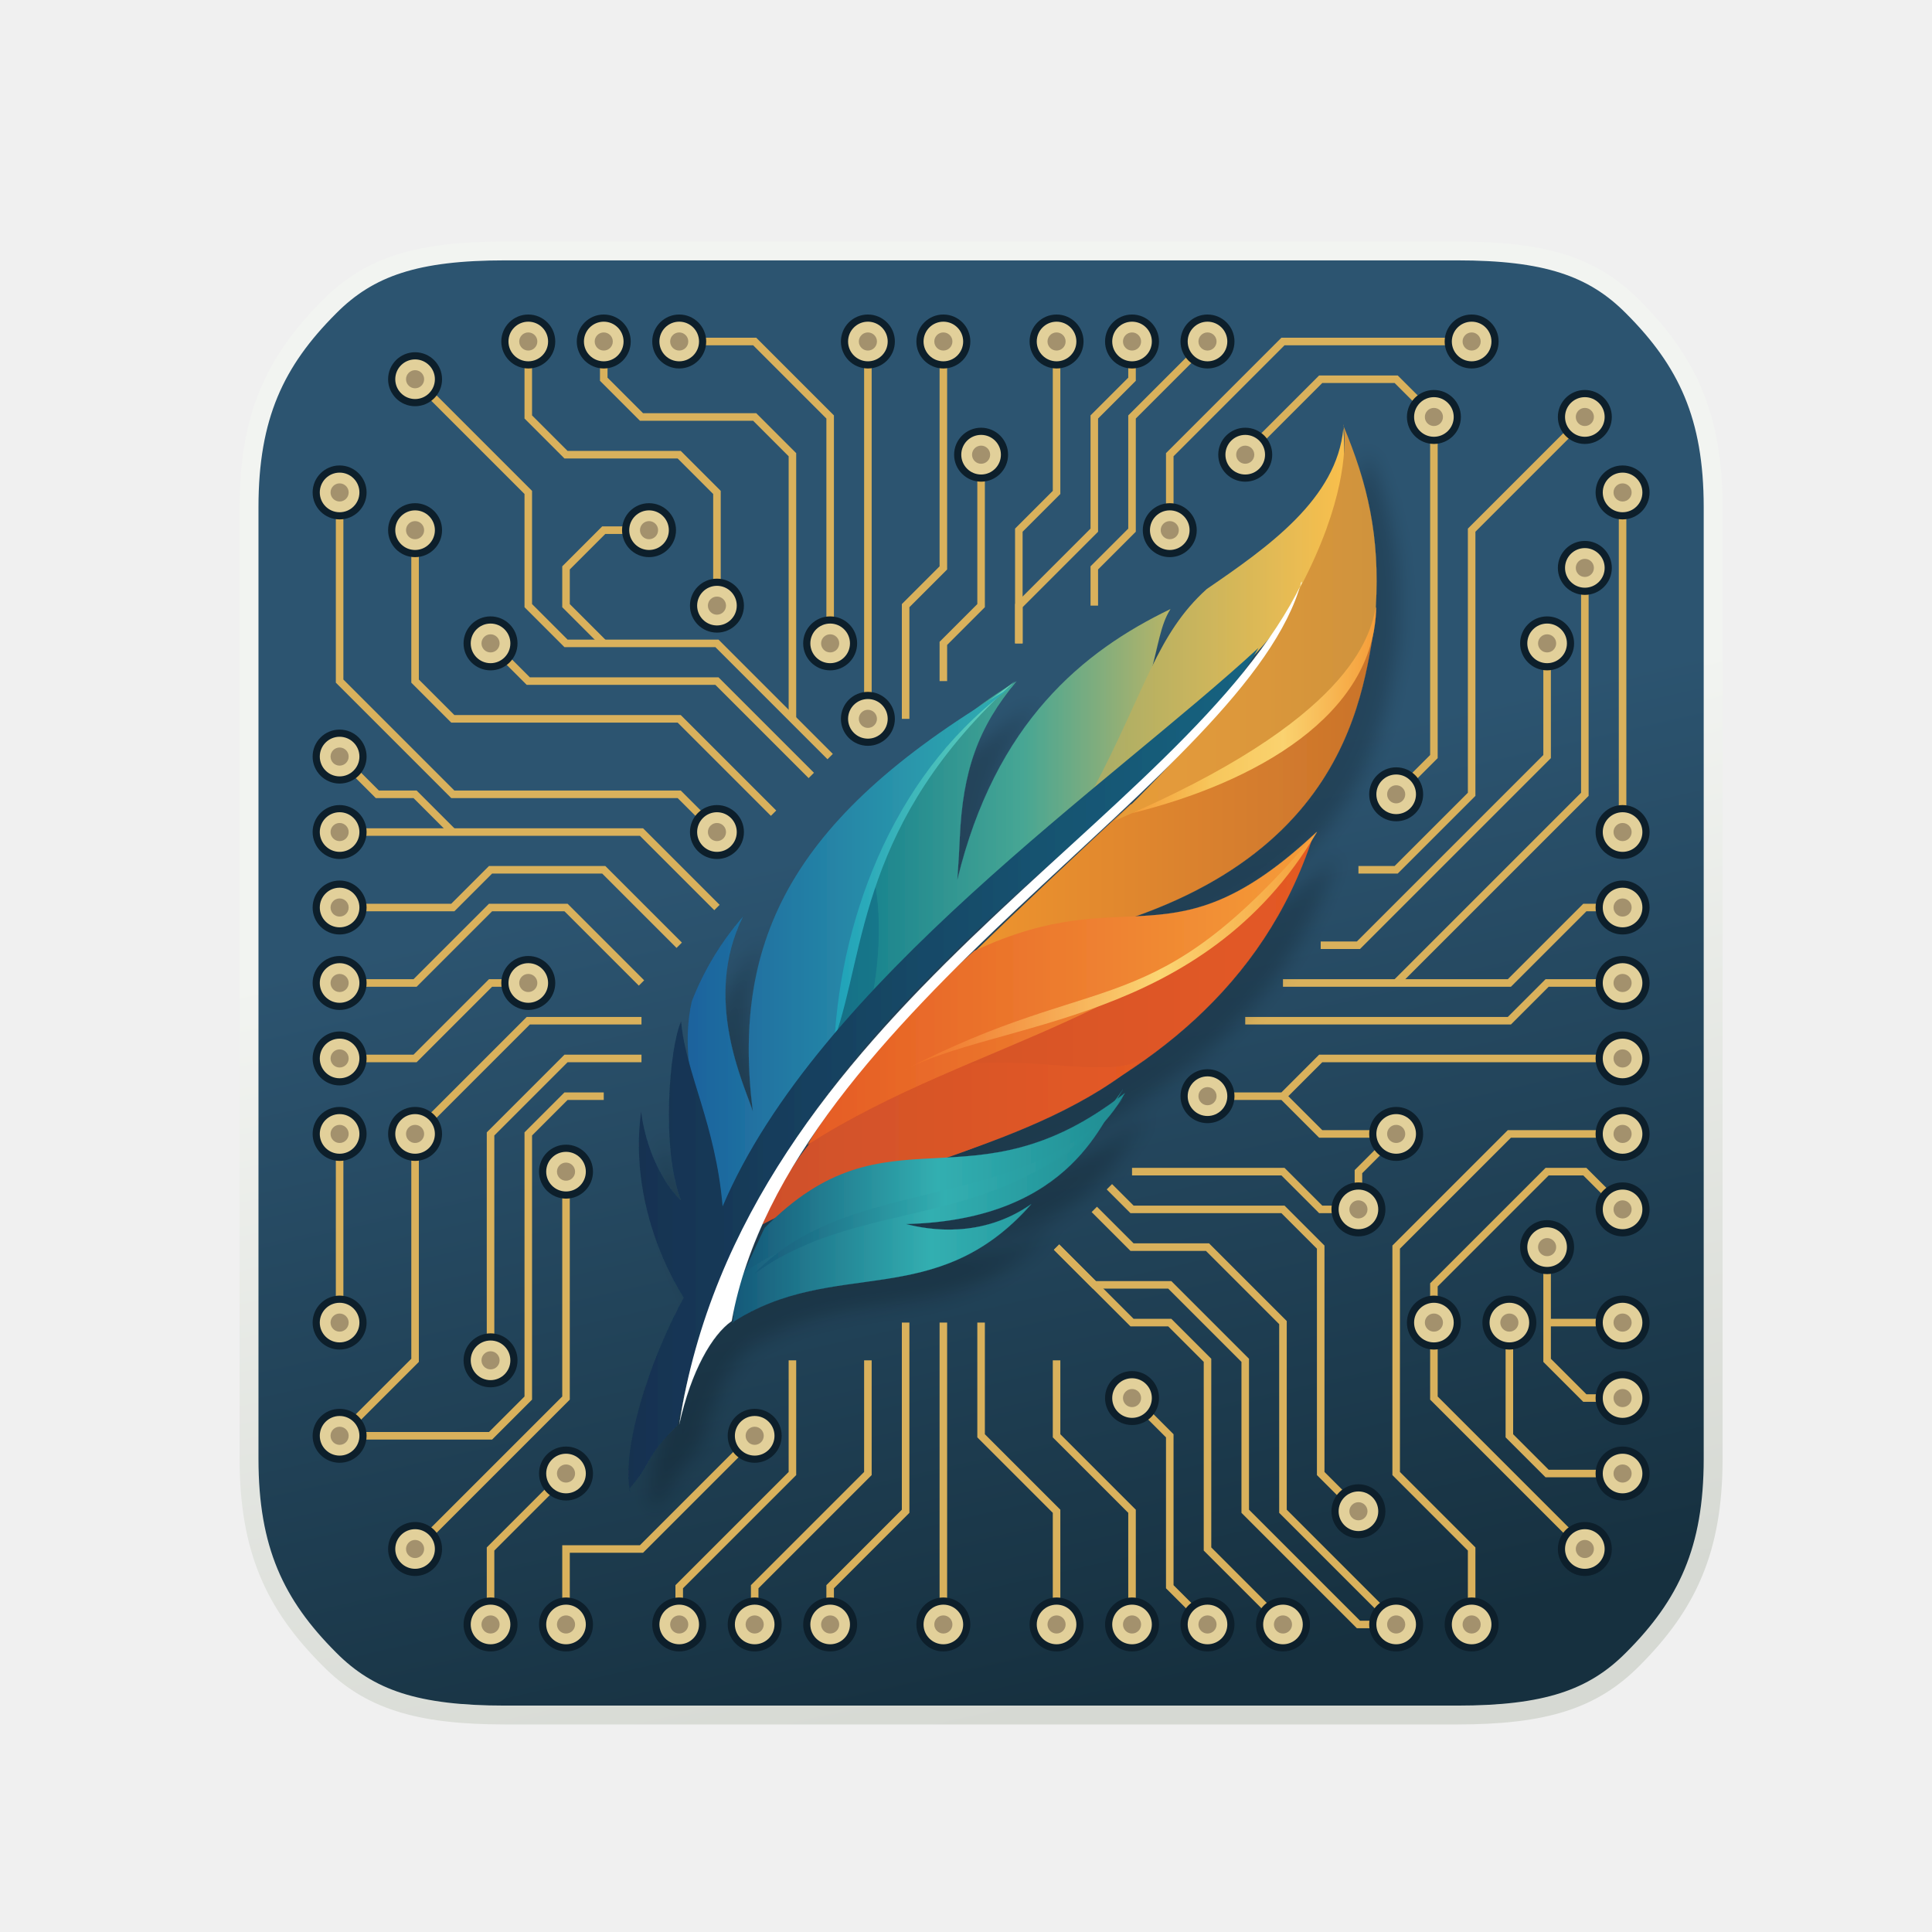
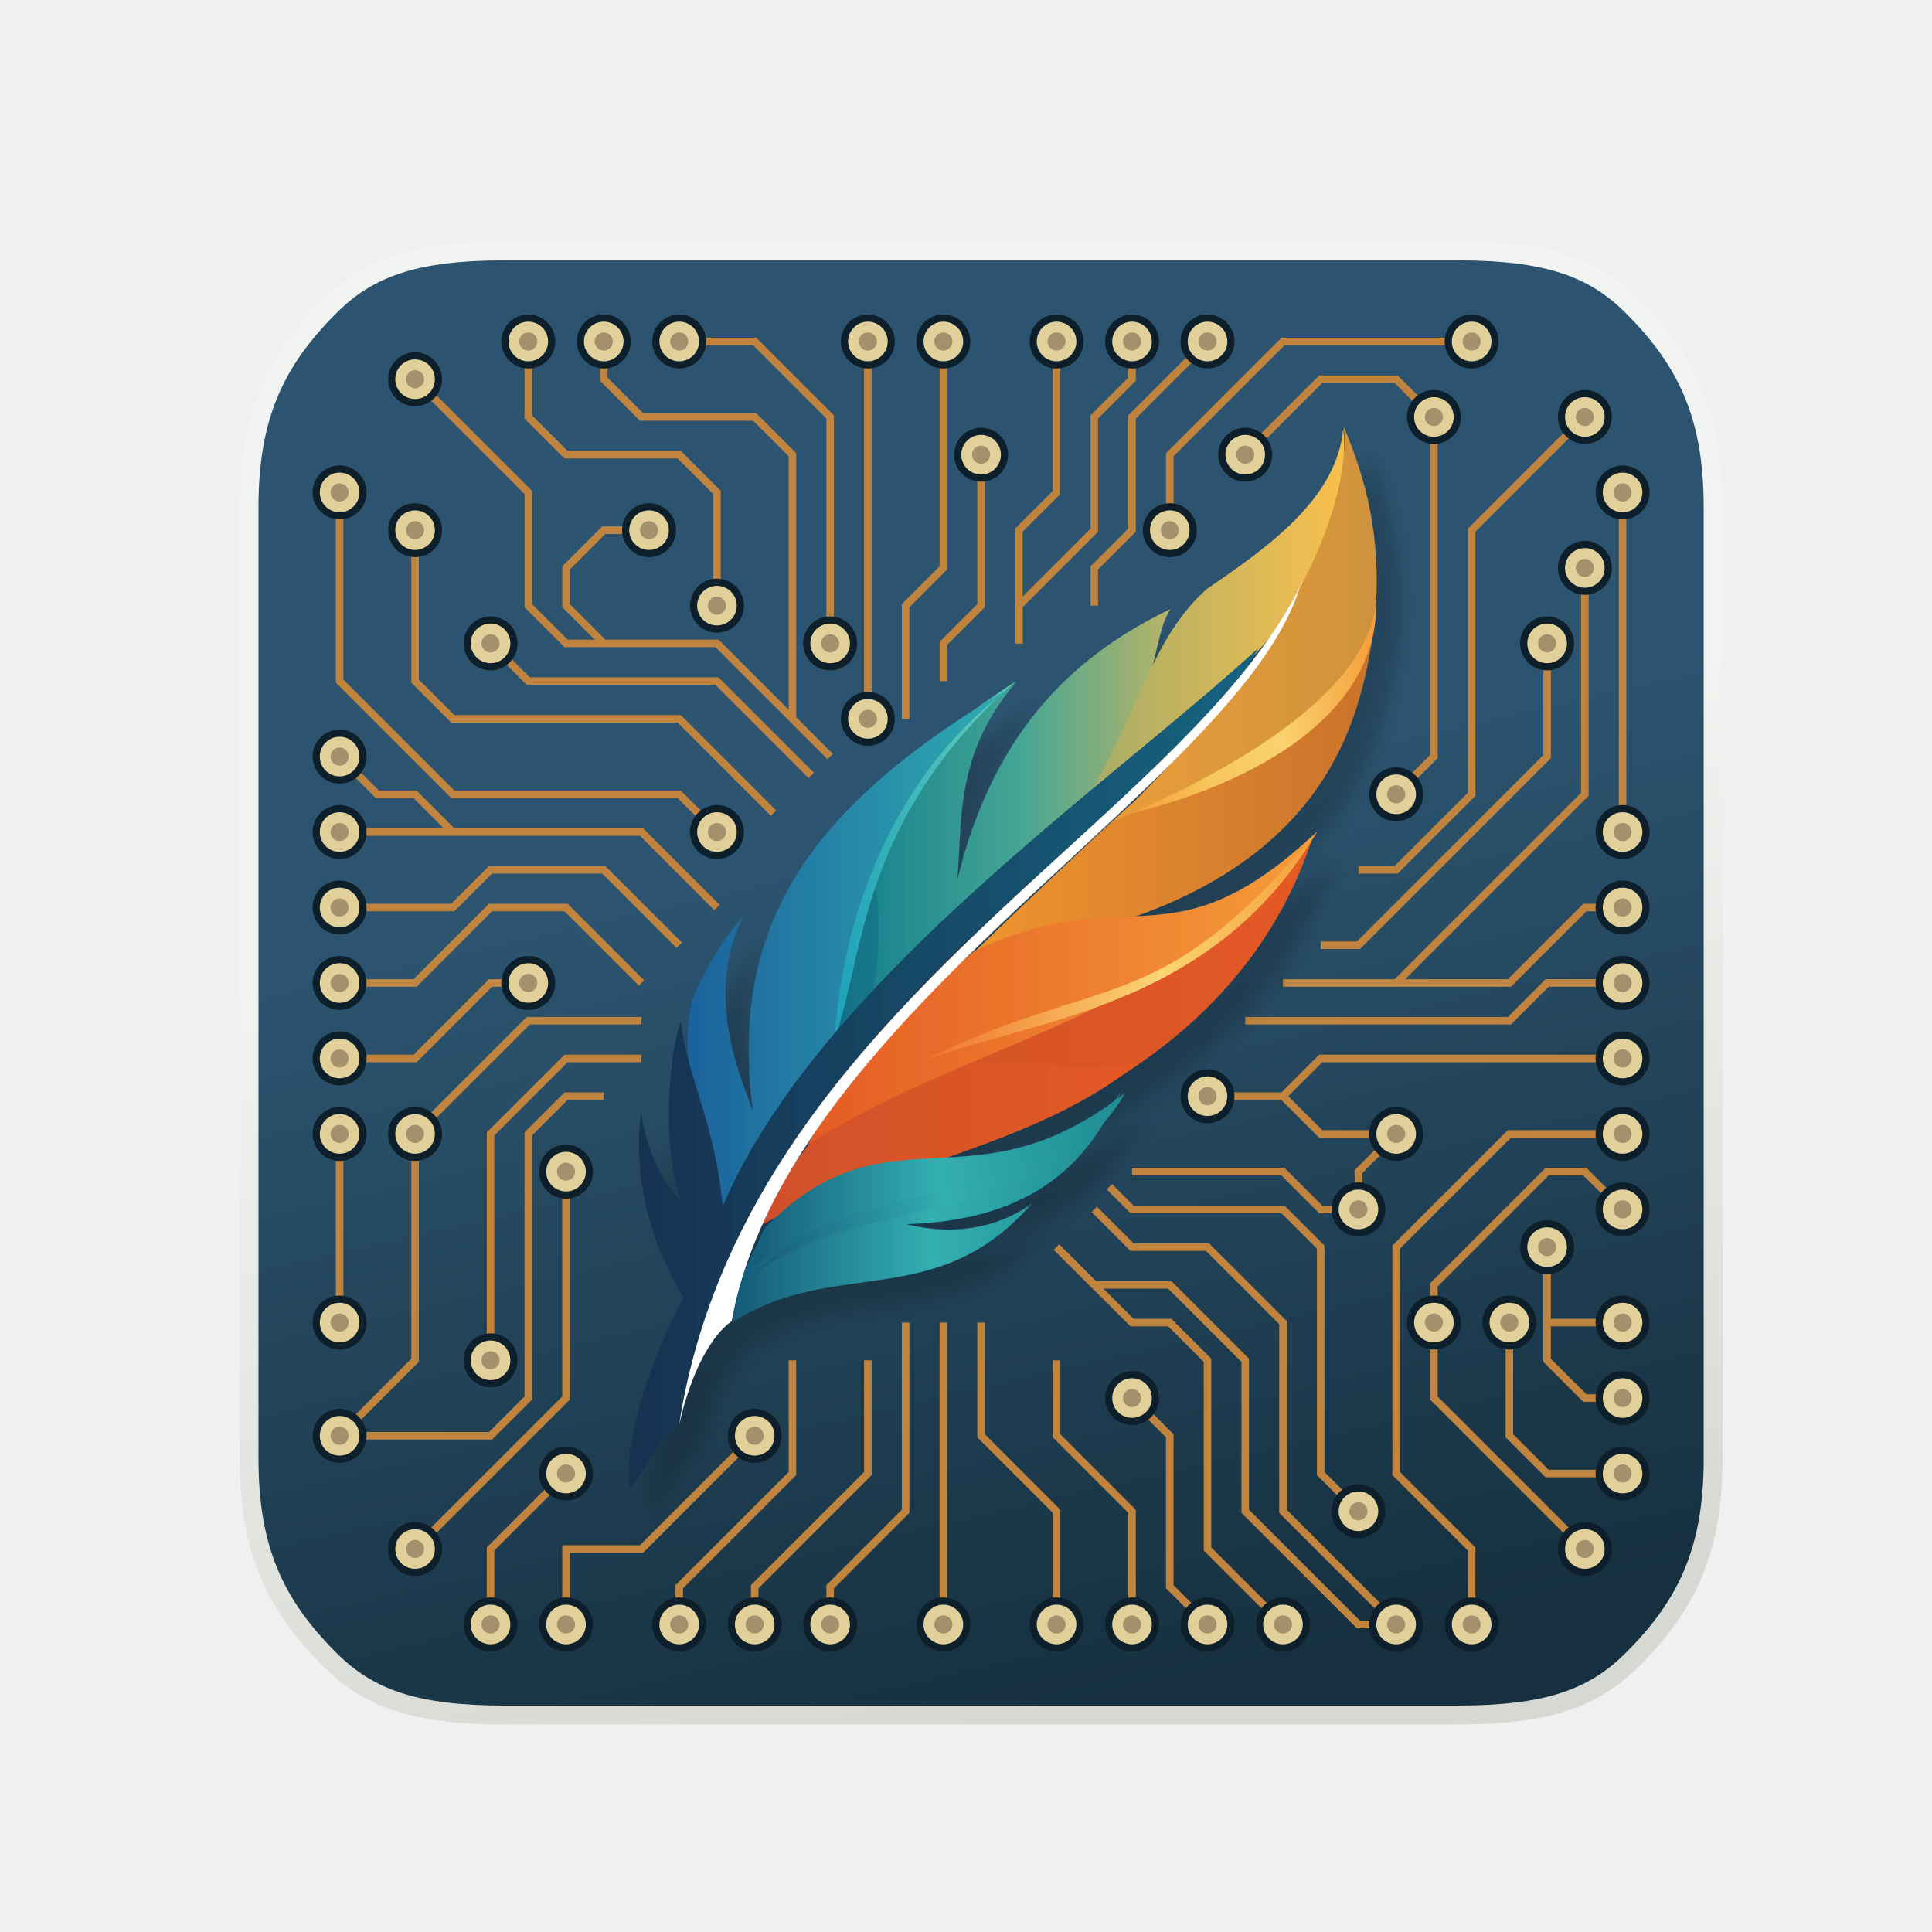
<svg xmlns="http://www.w3.org/2000/svg" width="40" height="40" viewBox="0 0 51.2 51.1">
  <defs>
    <linearGradient id="f">
      <stop offset="0" stop-color="#18828e" />
      <stop offset=".52" stop-color="#46a694" />
      <stop offset="1" stop-color="#b8b467" />
    </linearGradient>
    <linearGradient id="h">
      <stop offset="0" stop-color="#136f86" />
      <stop offset="1" stop-color="#17778a" />
    </linearGradient>
    <linearGradient id="i">
      <stop offset="0" stop-color="#1da0b9" />
      <stop offset="1" stop-color="#67d4bc" />
    </linearGradient>
    <linearGradient id="j">
      <stop offset="0" stop-color="#1c629d" />
      <stop offset="1" stop-color="#30afb2" />
    </linearGradient>
    <linearGradient id="l">
      <stop offset="0" stop-color="#cf502b" />
      <stop offset="1" stop-color="#e45a24" />
    </linearGradient>
    <linearGradient id="m">
      <stop offset="0" stop-color="#ee942f" />
      <stop offset="1" stop-color="#ca732c" />
    </linearGradient>
    <linearGradient id="o">
      <stop offset="0" stop-color="#ef6b25" />
      <stop offset=".62" stop-color="#fbd573" />
      <stop offset="1" stop-color="#f59d39" />
    </linearGradient>
    <linearGradient id="r">
      <stop offset="0" stop-color="#f59d39" />
      <stop offset=".33" stop-color="#f7c75c" />
      <stop offset=".62" stop-color="#fad26f" />
      <stop offset="1" stop-color="#f59d39" />
    </linearGradient>
    <linearGradient id="t">
      <stop offset="0" stop-color="#a7ad68" />
      <stop offset="1" stop-color="#f9bf4d" />
    </linearGradient>
    <linearGradient id="u">
      <stop offset="0" stop-color="#e99c39" />
      <stop offset="1" stop-color="#cf933c" />
    </linearGradient>
    <linearGradient id="k">
      <stop offset="0" stop-color="#165979" />
      <stop offset=".51" stop-color="#32afb1" />
      <stop offset="1" stop-color="#1f8c92" />
    </linearGradient>
    <linearGradient id="n">
      <stop offset="0" stop-color="#e55b24" />
      <stop offset="1" stop-color="#f59d39" />
    </linearGradient>
    <linearGradient id="w">
      <stop offset="0" stop-color="#143150" />
      <stop offset="1" stop-color="#196481" />
    </linearGradient>
    <linearGradient id="a" x1="6.25" x2="11.5" y1="26" y2="49.1" gradientUnits="userSpaceOnUse">
      <stop offset="0" stop-color="#2c5470" />
      <stop offset="1" stop-color="#16303f" />
    </linearGradient>
    <linearGradient id="b" x1="6.25" x2="11.5" y1="26" y2="49.1" gradientUnits="userSpaceOnUse">
      <stop offset="0" stop-color="#f2f4f1" />
      <stop offset="1" stop-color="#d6d9d3" />
    </linearGradient>
    <filter id="d" width="1.09" height="1.06" x="-.03" y="-.021">
      <feGaussianBlur in="SourceAlpha" stdDeviation=".25" />
      <feOffset dx=".6" dy=".6" />
      <feComponentTransfer>
        <feFuncA slope=".19" type="linear" />
      </feComponentTransfer>
      <feMerge>
        <feMergeNode />
        <feMergeNode in="SourceGraphic" />
      </feMerge>
    </filter>
    <g id="c">
      <circle r=".62" fill="#e2d09a" stroke="#0d1f2b" stroke-width=".19" />
      <circle r=".24" fill="#a3916d" />
    </g>
  </defs>
  <path fill="url(#a)" stroke="url(#b)" stroke-width=".5" d="M13.39 6.6h25.22c2.35 0 3.61.42 4.66 1.48 1.44 1.44 2.13 2.9 2.13 5.31v25.22c0 2.41-.69 3.87-2.13 5.31-1.05 1.06-2.31 1.48-4.66 1.48H13.39c-2.35 0-3.61-.42-4.66-1.48-1.44-1.44-2.13-2.9-2.13-5.31V13.39c0-2.41.69-3.87 2.13-5.31 1.05-1.06 2.31-1.48 4.66-1.48Z" />
-   <g fill="none" stroke="#d9b15c" stroke-width=".2">
+   <g fill="none" stroke="#c0843f" stroke-width=".2">
    <path d="M9 13v5l3 3h6l1 1M11 10l3 3v3l1 1h4l3 3M14 9v2l1 1h3l1 1v3" />
    <path d="M16 9v1l1 1h3l1 1v7" />
    <path d="M18 9h2l2 2v6M38 35v-1l3-3h1l1 1M43 28h-8l-1 1h-2M36 32v-1l1-1h-2l-1-1M43 26h-2l-1 1h-7M43 24h-1l-2 2h-6M43 13v9" />
    <path d="M42 15v6l-5 5" />
    <path d="M41 17v3l-5 5h-1" />
    <path d="m42 11-3 3v7l-2 2h-1" />
    <path d="M38 11v9l-1 1M33 12l2-2h2l1 1" />
    <path d="M31 14v-2l3-3h5M32 9l-2 2v3l-1 1v1M30 9v1l-1 1v3l-2 2v1" />
    <path d="M28 9v4l-1 1v3M17 14h-1l-1 1v1l1 1M23 9v10M25 9v6l-1 1v3M26 12v4l-1 1v1M13 17l1 1h5l2.5 2.5" />
    <path d="M11 14v4l1 1h6l2.5 2.5M9 22h8l2 2" />
    <path d="M9 24h3l1-1h3l2 2" />
    <path d="M9 26h2l2-2h2l2 2M9 20l1 1h1l1 1M9 28h2l2-2h1M9 30v5M11 30l3-3h3M9 38l2-2v-6M13 36v-6l2-2h2" />
    <path d="M9 38h4l1-1v-7l1-1h1" />
    <path d="M15 31v6l-4 4M15 39l-2 2v2M15 43v-2h2l3-3" />
    <path d="M18 43v-1l3-3v-3M20 43v-1l3-3v-3" />
    <path d="M22 43v-1l2-2v-5M25 43v-8M28 43v-3l-2-2v-3M28 36v2l2 2v3M30 37l1 1v4l1 1M37 43h-1l-3-3v-4l-2-2h-2l-1-1" />
    <path d="m34 43-2-2v-5l-1-1h-1l-2-2M36 40l-1-1v-6l-1-1h-4l-.6-.6" />
    <path d="m37 43-3-3v-5l-2-2h-2l-1-1M36 32h-1l-1-1h-4M39 43v-2l-2-2v-6l3-3h3" />
    <path d="m42 41-4-4v-2" />
    <path d="M43 39h-2l-1-1v-3M43 37h-1l-1-1v-3M43 35h-2" />
  </g>
  <use x="11" y="10" href="#c" />
  <use x="14" y="9" href="#c" />
  <use x="16" y="9" href="#c" />
  <use x="18" y="9" href="#c" />
  <use x="23" y="9" href="#c" />
  <use x="25" y="9" href="#c" />
  <use x="28" y="9" href="#c" />
  <use x="30" y="9" href="#c" />
  <use x="32" y="9" href="#c" />
  <use x="39" y="9" href="#c" />
  <use x="26" y="12" href="#c" />
  <use x="31" y="14" href="#c" />
  <use x="33" y="12" href="#c" />
  <use x="38" y="11" href="#c" />
  <use x="42" y="11" href="#c" />
  <use x="43" y="13" href="#c" />
  <use x="42" y="15" href="#c" />
  <use x="41" y="17" href="#c" />
  <use x="37" y="21" href="#c" />
  <use x="43" y="22" href="#c" />
  <use x="43" y="24" href="#c" />
  <use x="43" y="26" href="#c" />
  <use x="43" y="28" href="#c" />
  <use x="43" y="30" href="#c" />
  <use x="30" y="37" href="#c" />
  <use x="34" y="43" href="#c" />
  <use x="32" y="43" href="#c" />
  <use x="30" y="43" href="#c" />
  <use x="28" y="43" href="#c" />
  <use x="25" y="43" href="#c" />
  <use x="22" y="43" href="#c" />
  <use x="20" y="43" href="#c" />
  <use x="18" y="43" href="#c" />
  <use x="15" y="43" href="#c" />
  <use x="13" y="43" href="#c" />
  <use x="11" y="41" href="#c" />
  <use x="15" y="39" href="#c" />
  <use x="20" y="38" href="#c" />
  <use x="9" y="38" href="#c" />
  <use x="13" y="36" href="#c" />
  <use x="15" y="31" href="#c" />
  <use x="11" y="30" href="#c" />
  <use x="9" y="30" href="#c" />
  <use x="9" y="35" href="#c" />
  <use x="9" y="28" href="#c" />
  <use x="9" y="26" href="#c" />
  <use x="9" y="24" href="#c" />
  <use x="9" y="22" href="#c" />
  <use x="9" y="20" href="#c" />
  <use x="14" y="26" href="#c" />
  <use x="19" y="22" href="#c" />
  <use x="23" y="19" href="#c" />
  <use x="22" y="17" href="#c" />
  <use x="19" y="16" href="#c" />
  <use x="17.2" y="14" href="#c" />
  <use x="11" y="14" href="#c" />
  <use x="13" y="17" href="#c" />
  <use x="9" y="13" href="#c" />
  <use x="43" y="32" href="#c" />
  <use x="38" y="35" href="#c" />
  <use x="40" y="35" href="#c" />
  <use x="41" y="33" href="#c" />
  <use x="43" y="35" href="#c" />
  <use x="43" y="37" href="#c" />
  <use x="43" y="39" href="#c" />
  <use x="42" y="41" href="#c" />
  <use x="39" y="43" href="#c" />
  <use x="37" y="43" href="#c" />
  <use x="36" y="40" href="#c" />
  <use x="36" y="32" href="#c" />
  <use x="37" y="30" href="#c" />
  <use x="32" y="29" href="#c" />
  <g filter="url(#d)">
    <path fill="url(#f)" d="M29 20.9c1.78-2.56 1.49-3.99 2.02-4.81-2.31 1.11-4.64 3-5.65 7.18.032-.478.053-.836.064-1.1.077-1.79.482-2.94 1.51-4.17-4.19 2.5-3.84 5.4-4.12 8.67z" />
    <path fill="url(#h)" d="M22 27.8c.468-1.77.644-3.33 1.2-4.36.149.833.106 1.98-.085 2.91-.256.376-.793.969-1.12 1.45z" />
    <path fill="url(#i)" d="M26.9 18c-2.6 2.06-5.59 2.52-4.78 9.47.835-2.36.641-5.73 4.78-9.47" />
    <path fill="url(#j)" d="M26.9 18.1c-5.89 3.43-7.52 6.7-6.95 11.3-.235-.727-1.34-2.98-.258-5.16a7.6 7.6 0 0 0-1.36 2.25c-.469 2.09.744 4.19.697 5.67l3.08-4.54c.178-3.49 1.68-7.35 4.8-9.53z" />
    <path fill="url(#k)" d="M19.4 35c2.71-1.76 5.4-.256 7.93-3.14-1.32.925-2.73.682-3.32.528 4.45-.11 5.26-2.86 5.75-3.57-2.77 4.07-6.87 2.39-10.1 4.88-.264.793-.225 1.3-.225 1.3z" />
    <path fill="url(#l)" d="M20.7 32.2c3.08-7.82 7.71-2.19 14.1-10.1-2.63 8.17-12.8 8.94-14.1 10.1" />
    <path fill="url(#l)" d="M20.2 32.4c2.76-6.55 8.52-3.35 10.1-4.4-2.78 2.41-7.61 3.06-10.1 4.4" />
    <path fill="url(#m)" d="M25.8 25.2c.859-.837 3.02-2.89 4.16-3.93.55-.176 5.16-1.42 6.45-4.64-.374 2.2-1.04 7.4-10.6 8.56z" />
    <path fill="url(#n)" d="M34.9 22c-3.67 4.98-9.04 5.42-13.5 8.29.581-1.08 2.85-3.79 4.42-5.14 4.14-1.94 5.19.486 9.06-3.14z" />
    <path fill="url(#o)" d="M34.9 22c-4.42 5.2-5.61 3.54-11 6.34 2.53-1.36 7.97-1.21 11-6.34" />
    <path fill="url(#k)" d="m19.7 33.7.559-1.2c3.3-3.37 5.46-.384 9.55-3.58-1.85 3.35-7.67 2.9-10.1 4.77z" />
    <path fill="url(#r)" d="M30 21.5c2.29-1.17 4.07-2.02 6.47-5.46-.043 2.86-3.19 4.65-6.47 5.46" />
    <path fill="url(#t)" d="M35.6 11.3c.376 5.07-4.39 7.68-6.65 9.61 1.42-2.69 1.7-4.15 3.03-5.35 1.62-1.11 3.45-2.39 3.62-4.26" />
    <path fill="url(#u)" d="M35.6 11.2s.816 3.9-6.06 10.5c6.28-2.68 6.77-4.9 6.92-5.66.114-1.87-.22-3.29-.864-4.82z" />
    <path fill="url(#w)" d="M16.7 39.5c-.235-1.1.461-3.4 1.42-5.16-.799-1.28-1.38-3.1-1.13-4.93.164 1.29.798 2.14 1.06 2.35-.54-1.38-.305-4.08 0-4.74.117 1.36.915 2.72 1.1 4.9 2.53-5.94 10.3-11.2 14.2-14.8-2.79 4.98-13.2 9.28-15.4 20.6 0 0-.342.33-.564.636-.234.321-.323.631-.718 1.05z" />
    <path fill="url(#k)" d="M20 33.7c2.58-2.73 7.25-1.5 9.86-4.76-3.09 3.84-6.81 2.56-9.86 4.76" />
    <path fill="#fff" d="M34.5 15.4C31.4 21.79 19.7 26.7 18 37.7c.318-1.43.874-2.38 1.39-2.74 1.5-8.27 13.7-14.4 15.1-19.6z" />
  </g>
</svg>
